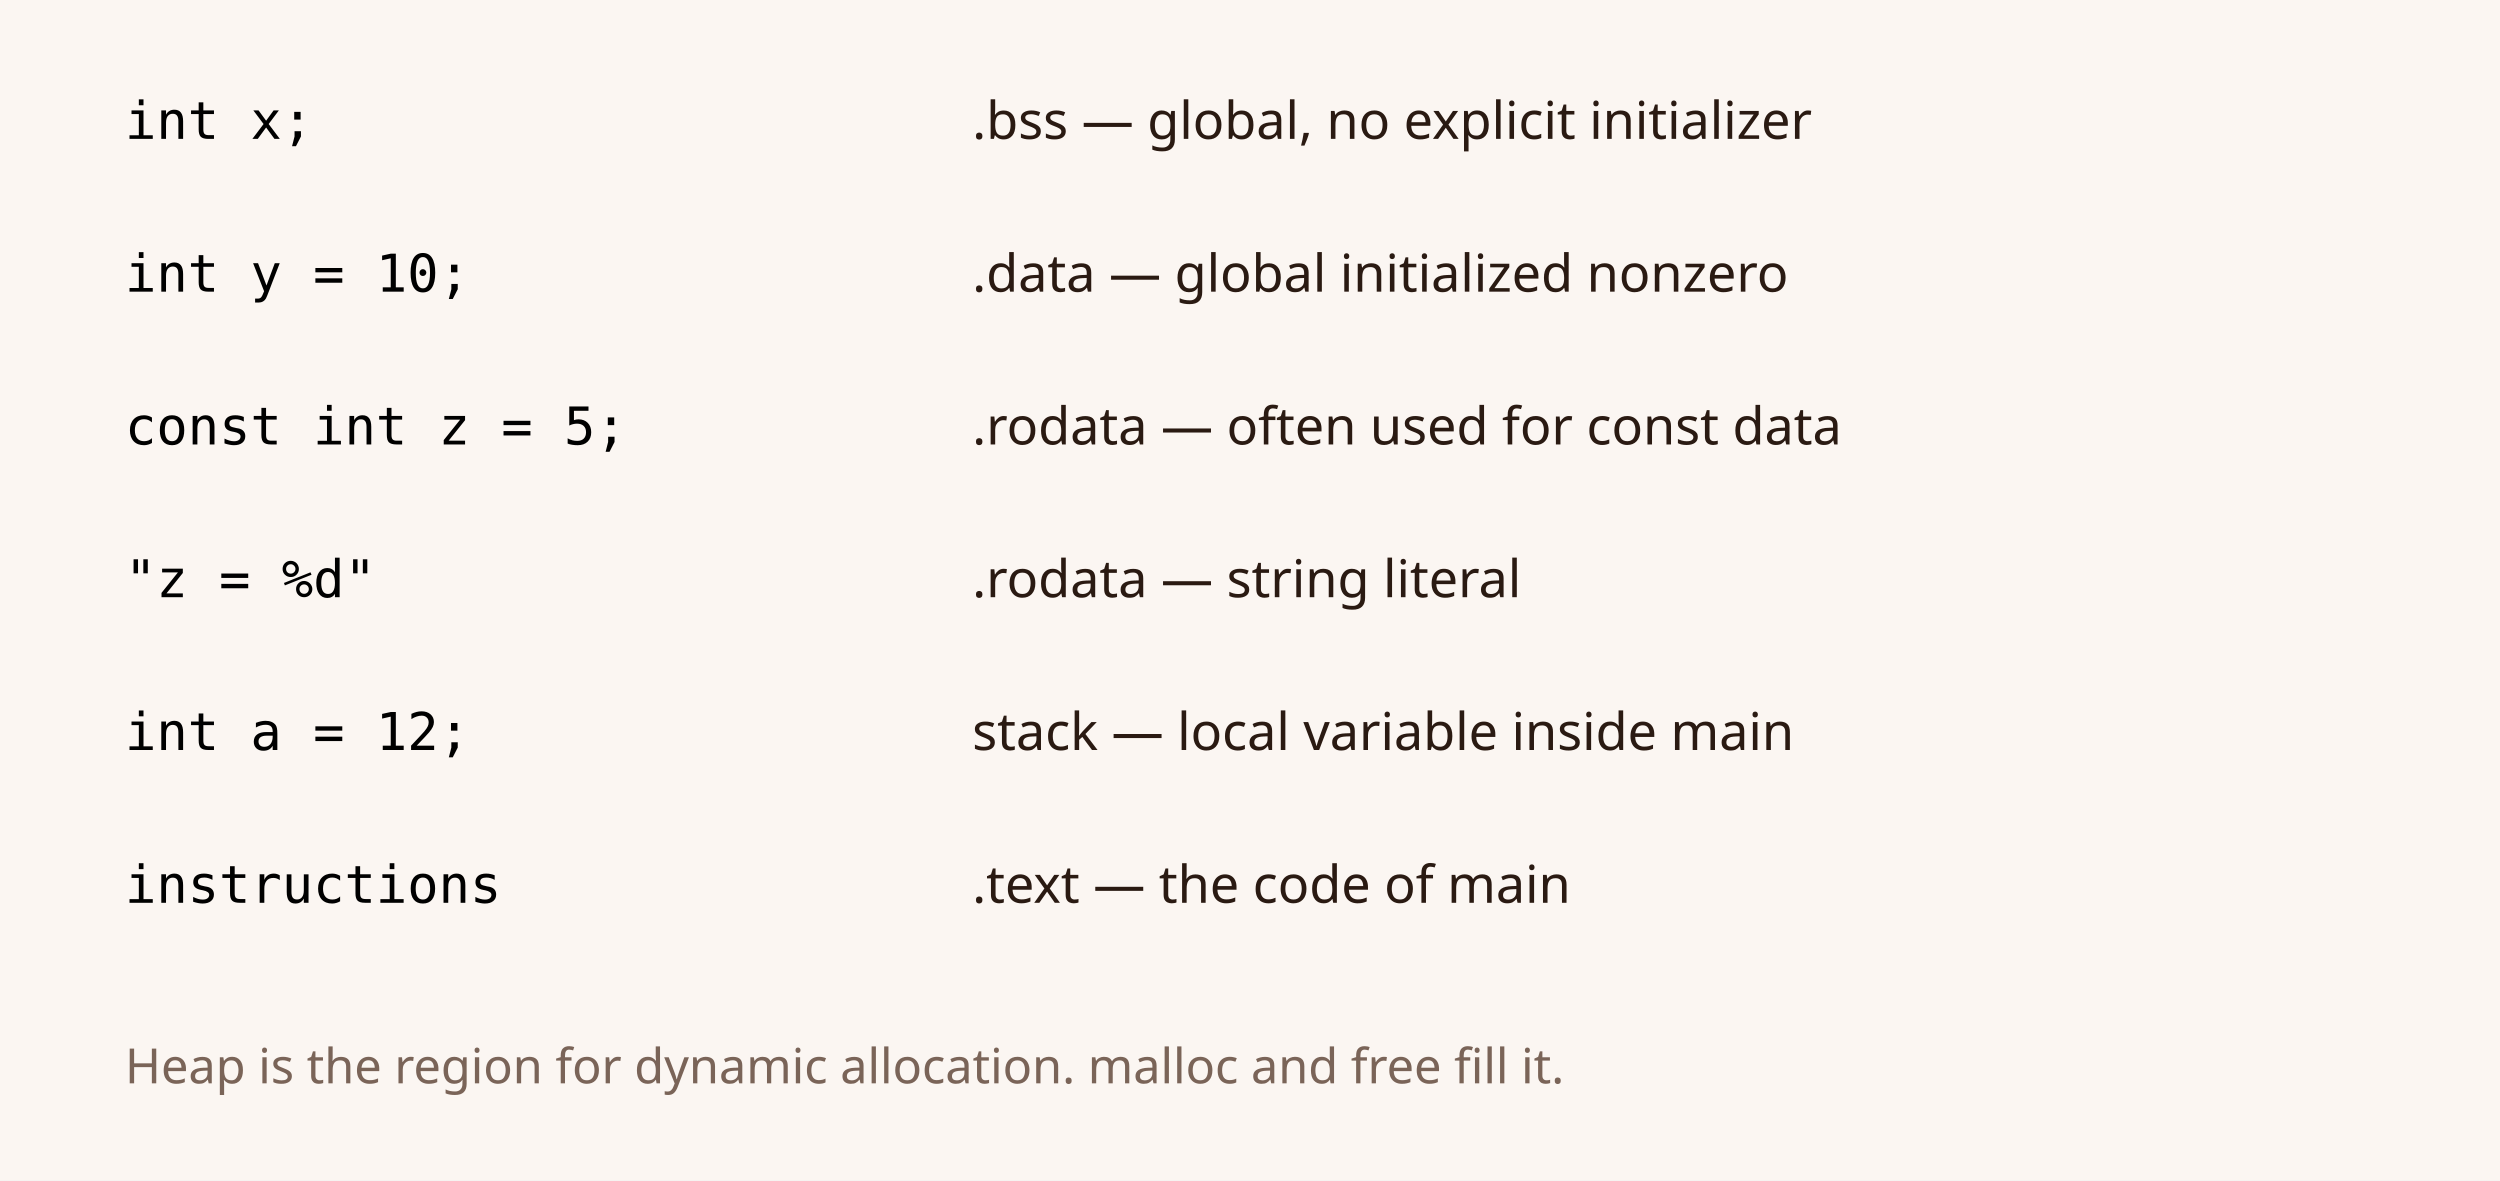
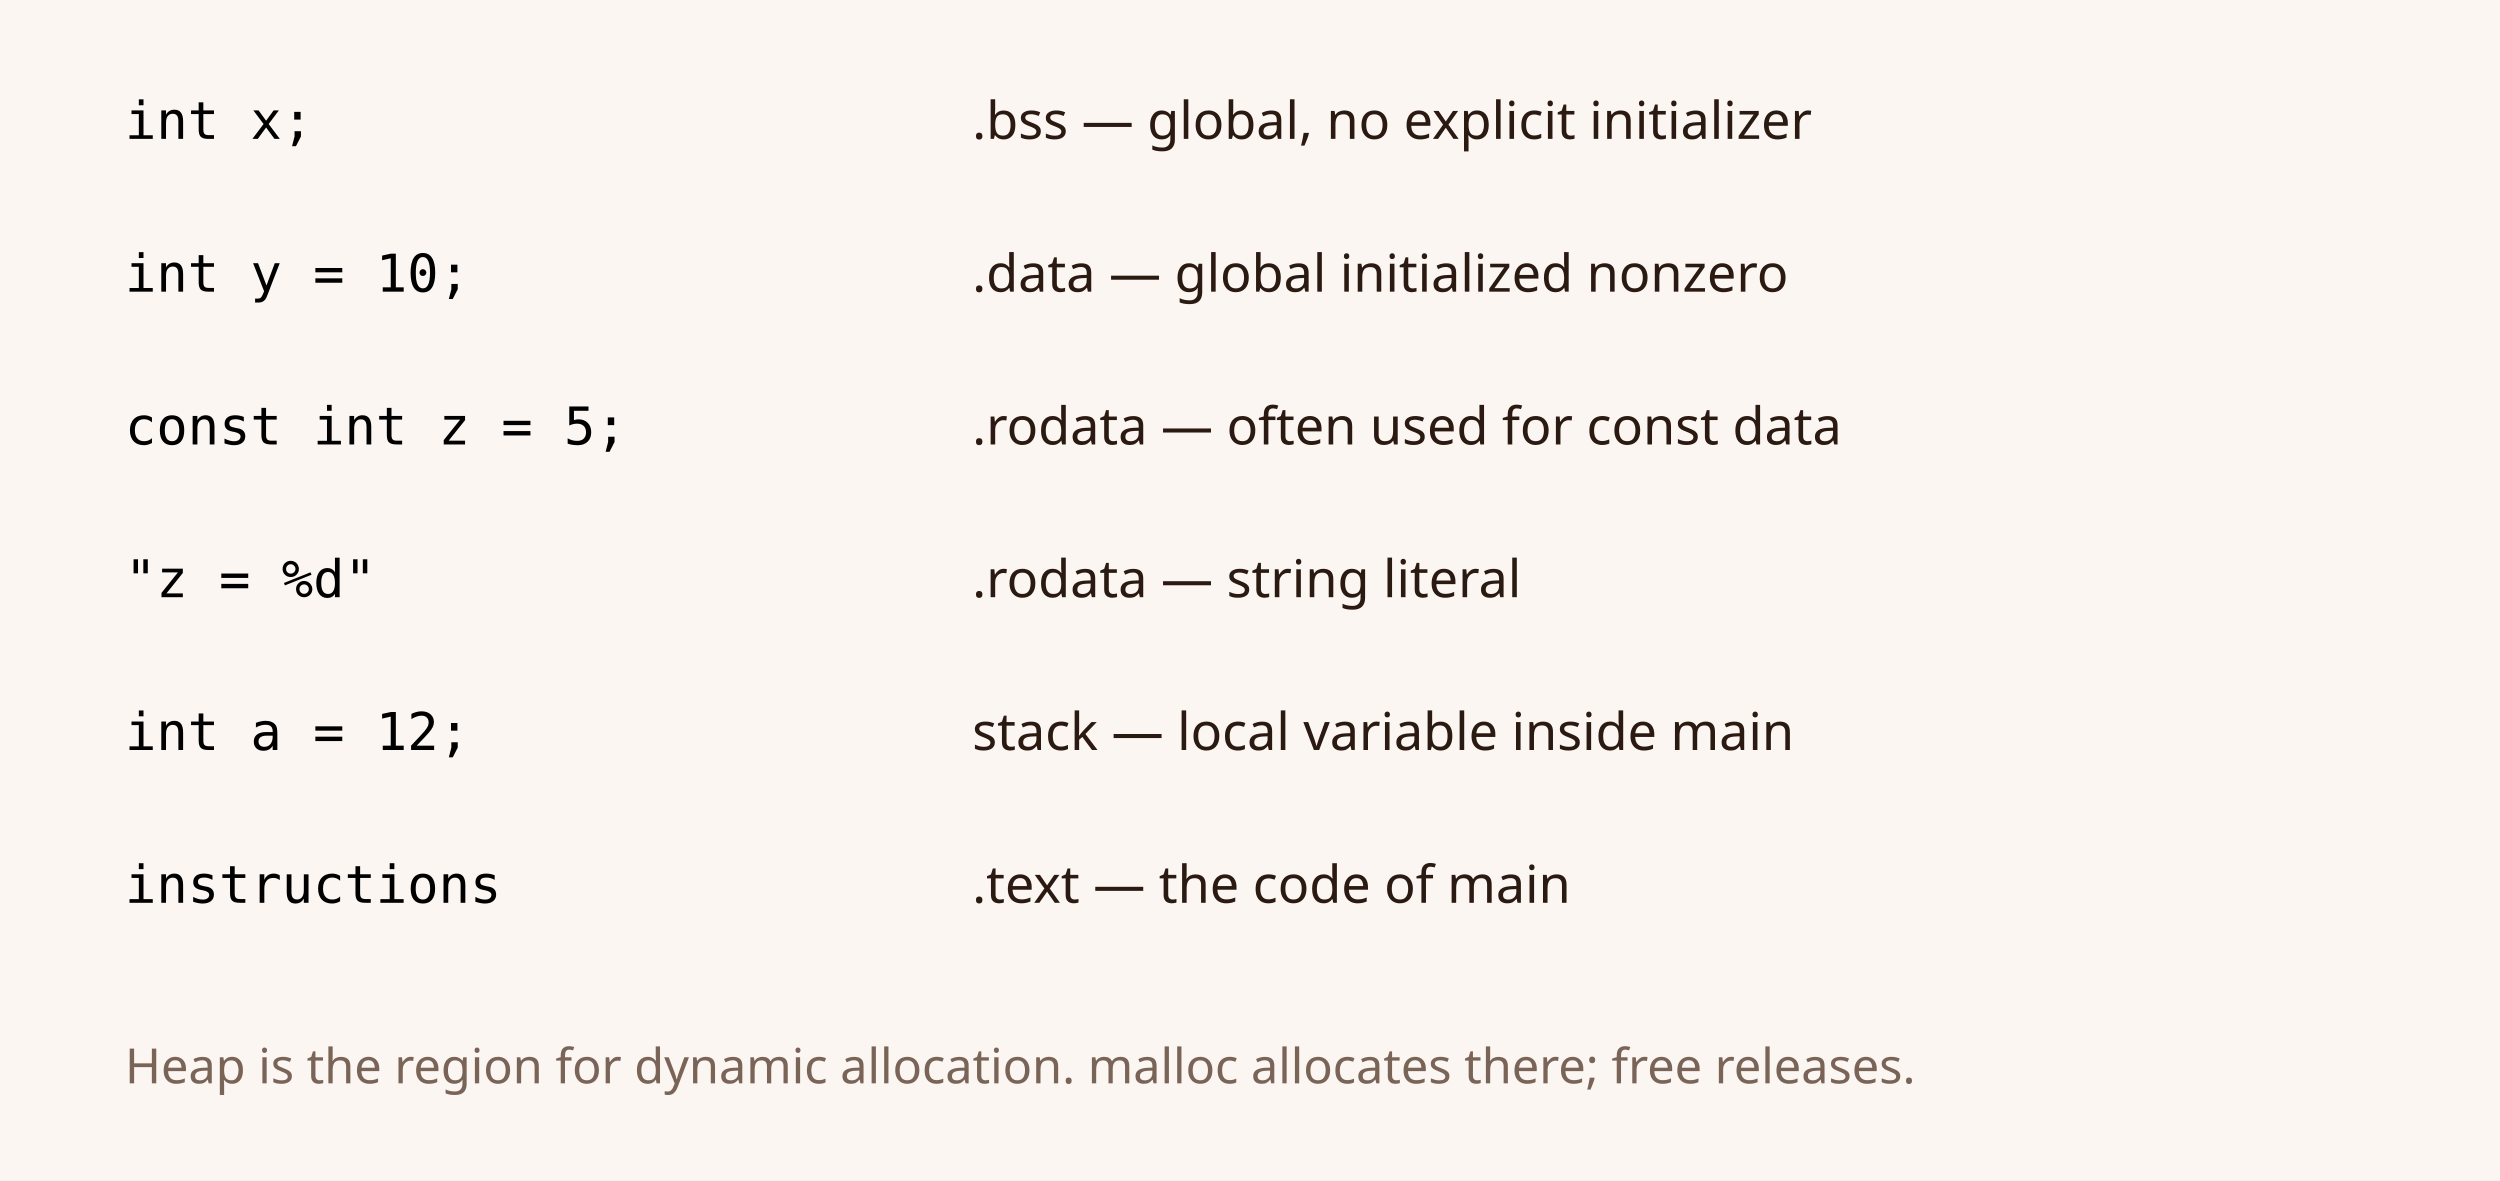
<svg xmlns="http://www.w3.org/2000/svg" viewBox="0 0 720 340" role="img">
  <style>
  .t { font-family: Heebo, system-ui, sans-serif; fill: #2a1a12; }
  .m { font-family: Heebo, system-ui, sans-serif; fill: #7a6458; }
  .w { font-family: Heebo, system-ui, sans-serif; fill: #ffffff; }
  .mono { font-family: "Source Code Pro", ui-monospace, monospace; }
  .step { opacity: 1; }
  @media (prefers-reduced-motion: no-preference) {
    .step { animation: appear 0.45s ease both; }
  }
  @keyframes appear { from { opacity: 0; } to { opacity: 1; } }
  @media (prefers-reduced-motion: reduce) {
    .step { animation: none !important; opacity: 1 !important; }
  }
</style>
  <rect width="720" height="340" fill="#fbf6f2" />
  <g class="step" style="animation-delay:0.08s">
    <text x="36" y="40" class="mono" font-size="15">int x;</text>
    <text x="280" y="40" class="t" font-size="15">.bss — global, no explicit initializer</text>
  </g>
  <g class="step" style="animation-delay:0.20s">
    <text x="36" y="84" class="mono" font-size="15">int y = 10;</text>
    <text x="280" y="84" class="t" font-size="15">.data — global initialized nonzero</text>
  </g>
  <g class="step" style="animation-delay:0.32s">
    <text x="36" y="128" class="mono" font-size="15">const int z = 5;</text>
    <text x="280" y="128" class="t" font-size="15">.rodata — often used for const data</text>
  </g>
  <g class="step" style="animation-delay:0.44s">
    <text x="36" y="172" class="mono" font-size="15">"z = %d"</text>
    <text x="280" y="172" class="t" font-size="15">.rodata — string literal</text>
  </g>
  <g class="step" style="animation-delay:0.56s">
    <text x="36" y="216" class="mono" font-size="15">int a = 12;</text>
    <text x="280" y="216" class="t" font-size="15">stack — local variable inside main</text>
  </g>
  <g class="step" style="animation-delay:0.68s">
    <text x="36" y="260" class="mono" font-size="15">instructions</text>
    <text x="280" y="260" class="t" font-size="15">.text — the code of main</text>
  </g>
  <g class="step" style="animation-delay:0.80s">
-     <text x="36" y="312" class="m" font-size="14">Heap is the region for dynamic allocation. malloc and free fill it.</text>
+     <text x="36" y="312" class="m" font-size="14">Heap is the region for dynamic allocation. malloc allocates there; free releases.</text>
  </g>
</svg>
